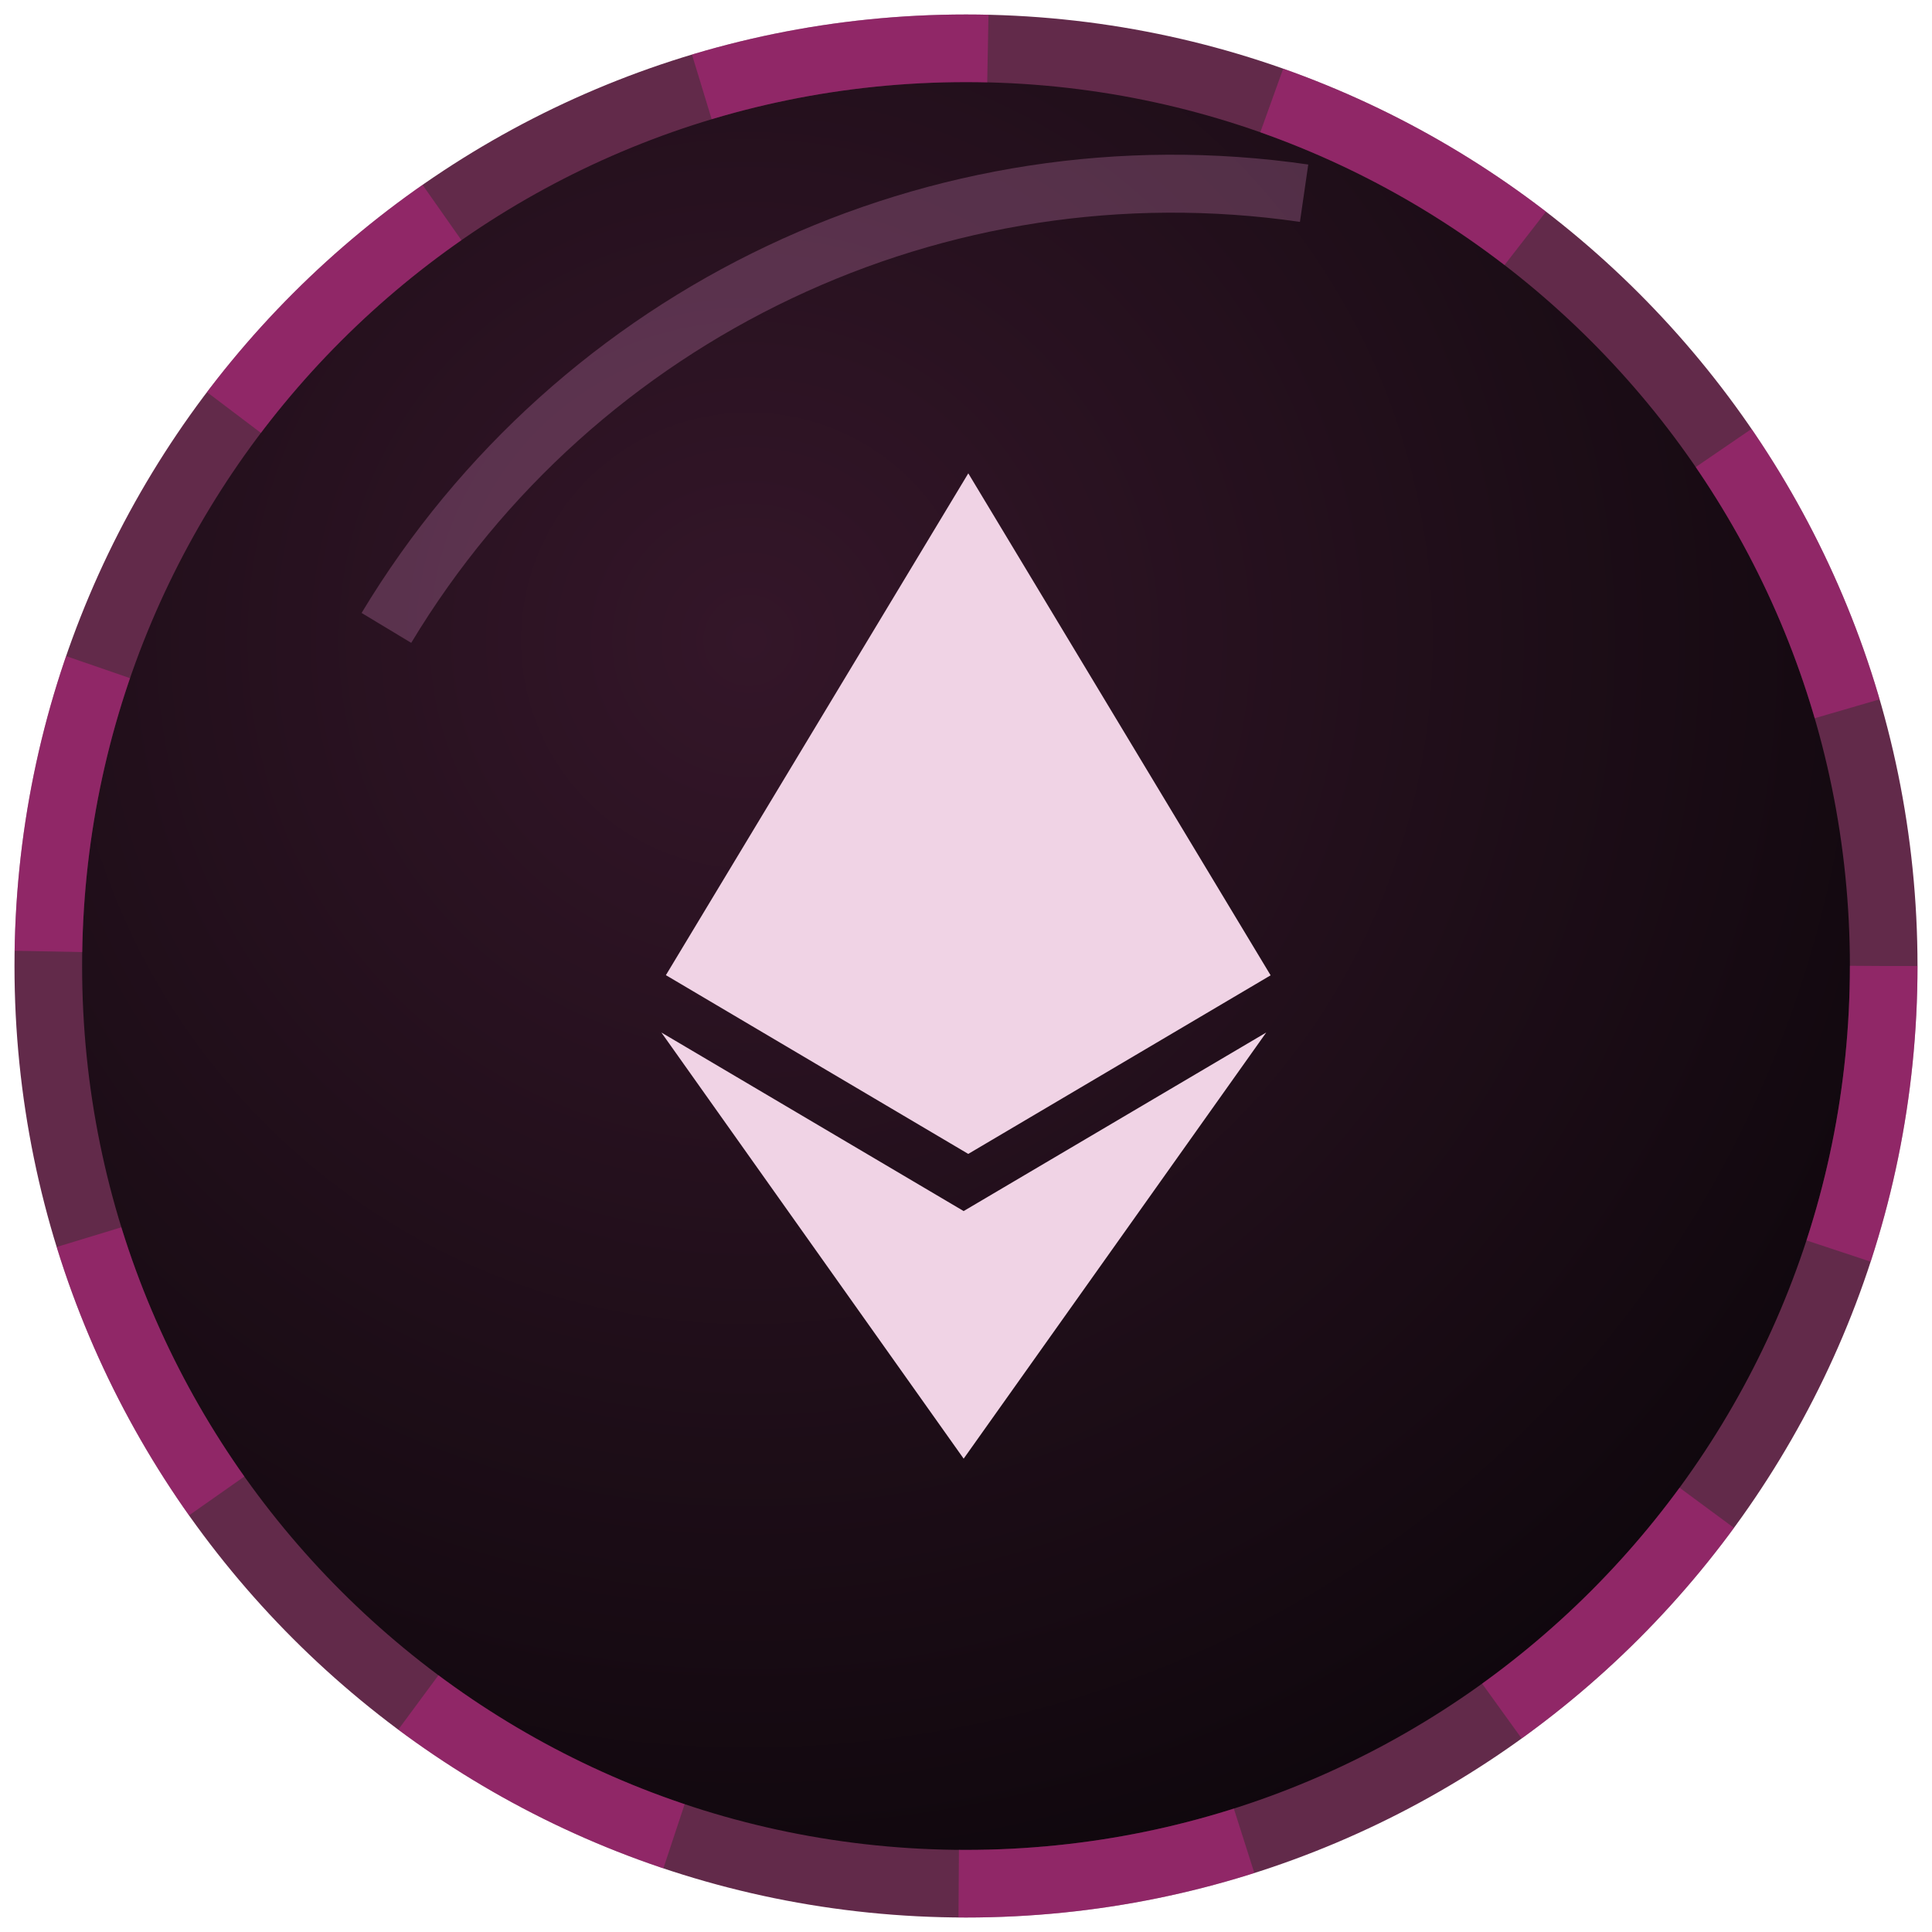
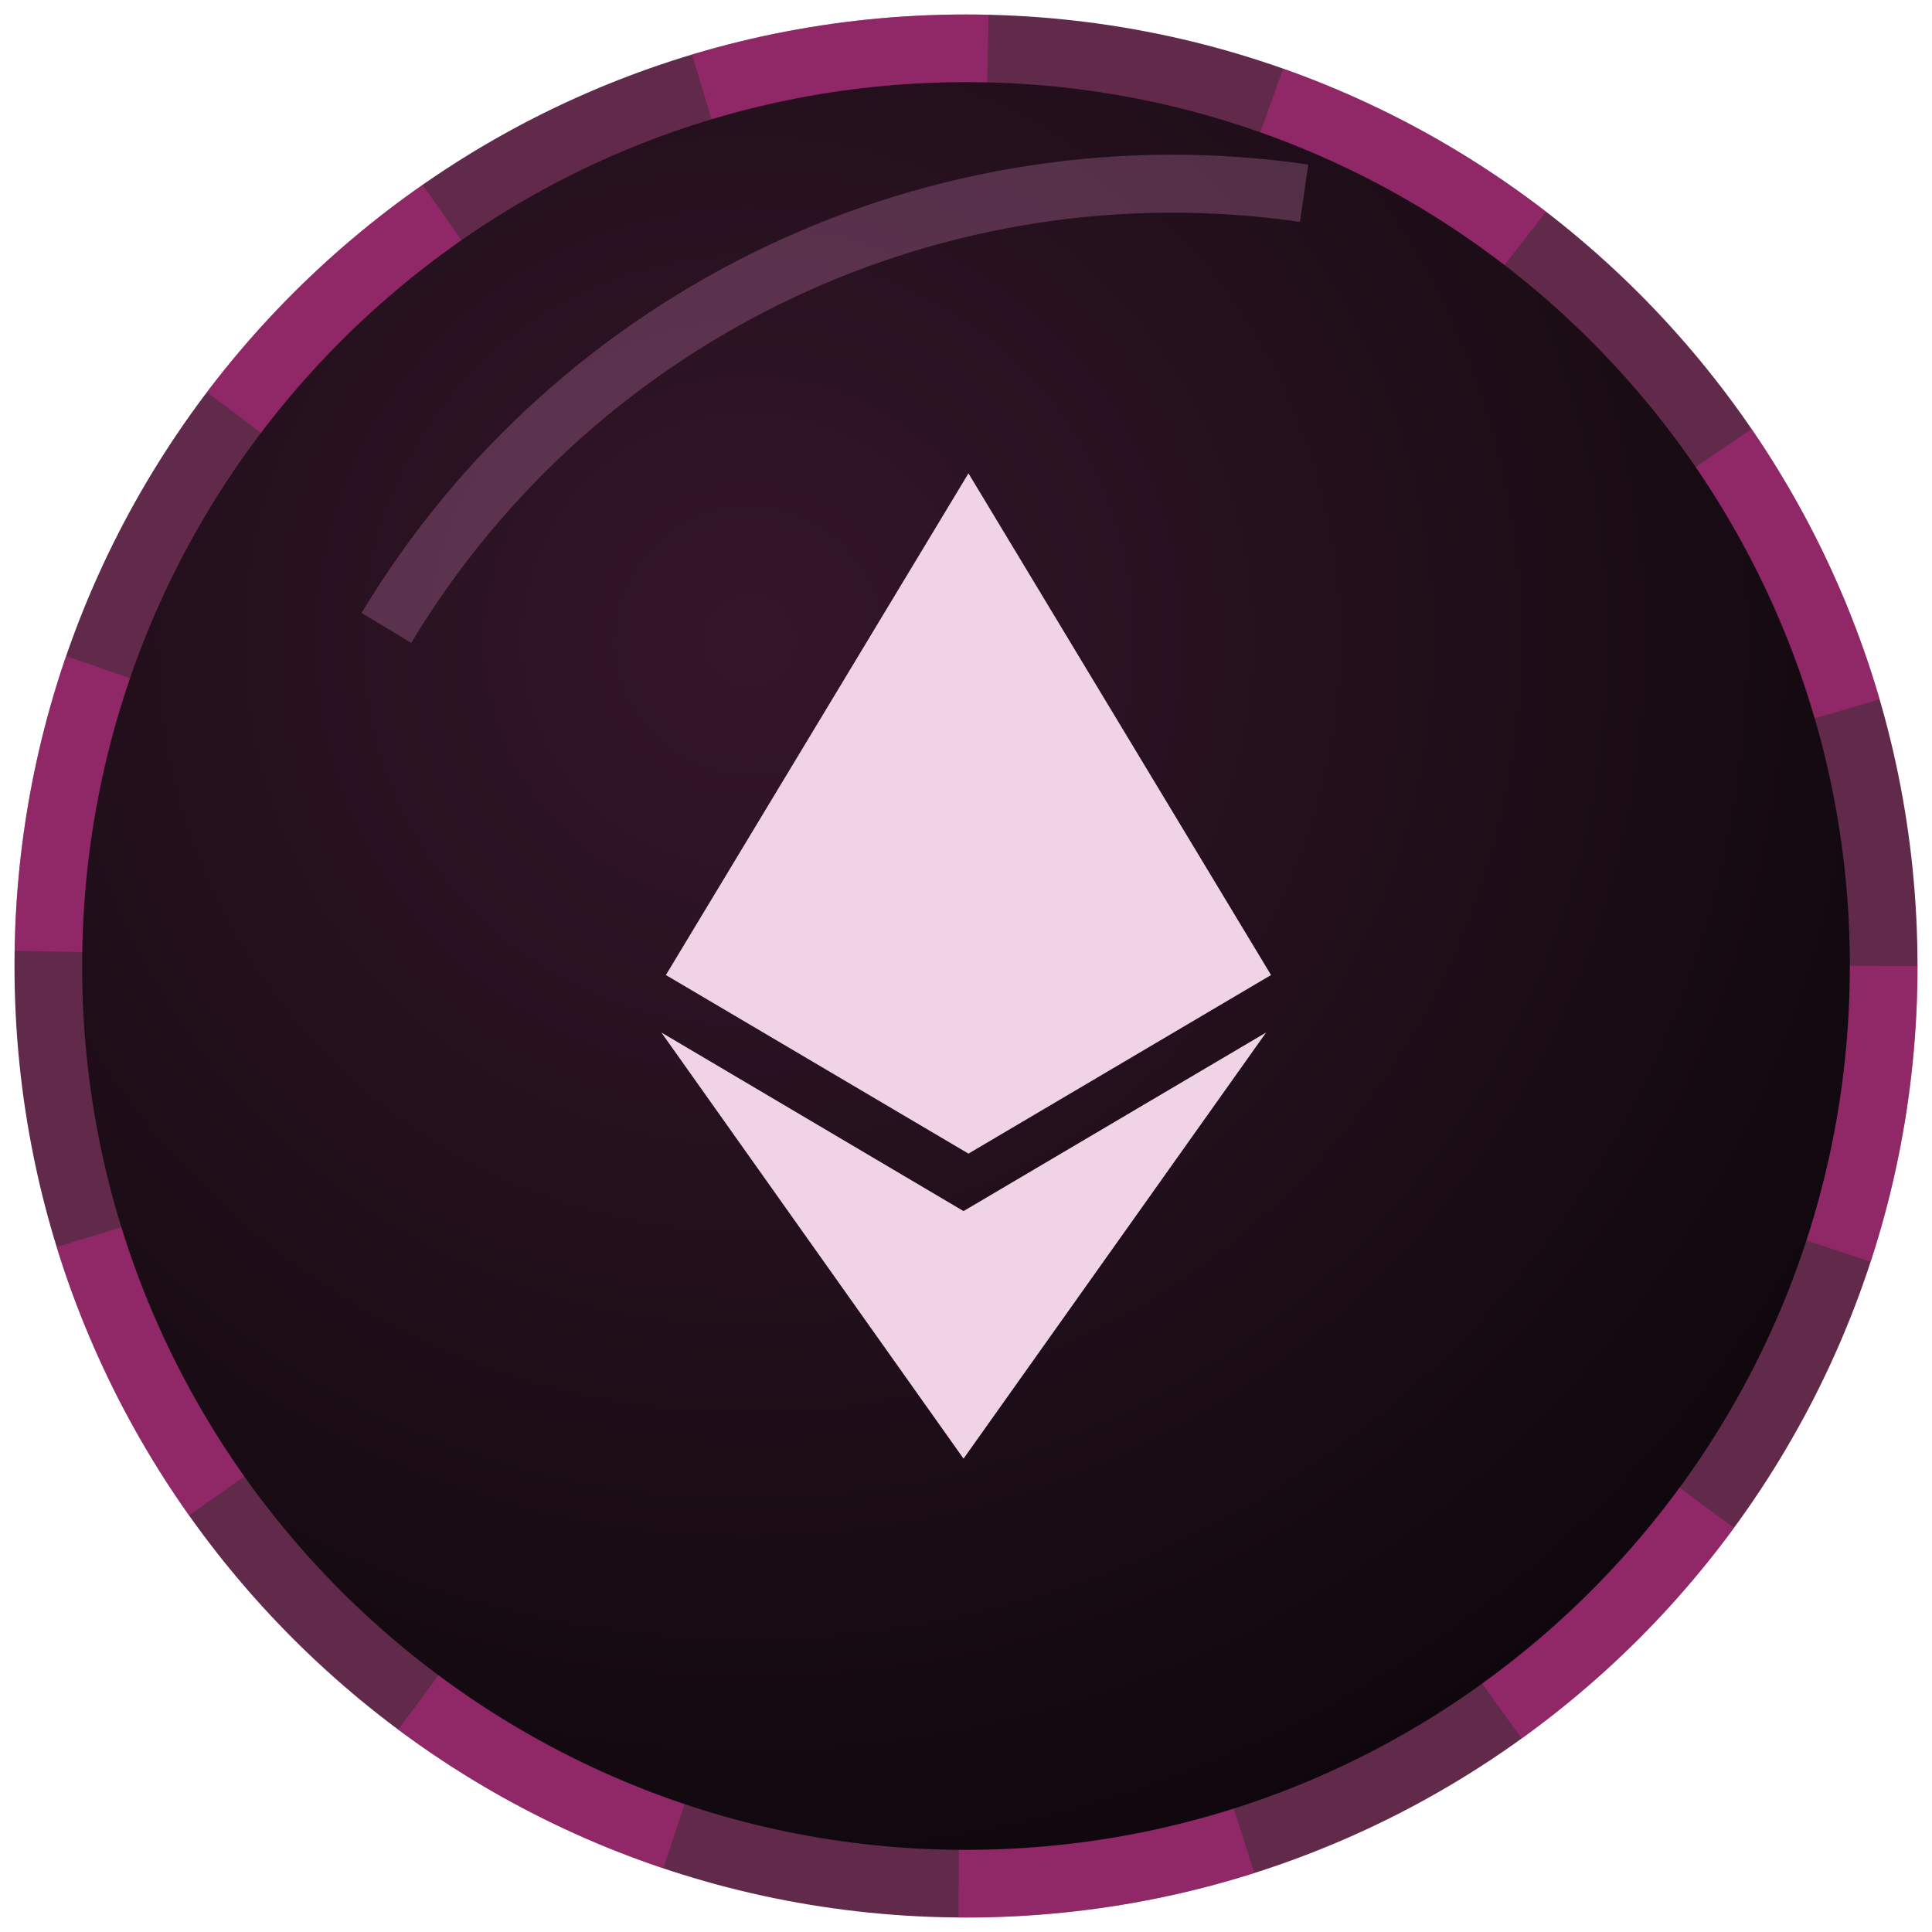
<svg xmlns="http://www.w3.org/2000/svg" viewBox="0 0 40 40" role="img" aria-label="ETH">
  <defs>
    <radialGradient id="g" cx="38%" cy="32%" r="72%">
      <stop offset="0%" stop-color="#341629" />
      <stop offset="70%" stop-color="#1a0c15" />
      <stop offset="100%" stop-color="#0f070d" />
    </radialGradient>
  </defs>
  <circle cx="20" cy="20" r="19" fill="url(#g)" stroke="#622a4a" stroke-width="1.4" />
  <circle cx="20" cy="20" r="19" fill="none" stroke="#c72389" stroke-width="1.4" stroke-dasharray="6 6" opacity="0.45" />
  <path d="M8 13 A19 19 0 0 1 27 4" stroke="#d886bd" stroke-width="1.2" fill="none" opacity="0.28" />
  <g transform="translate(9.8 9.8) scale(0.85)" fill="#f0d3e5">
-     <path d="M11.944 17.97L4.58 13.62 11.943 24l7.37-10.38-7.372 4.35h.003zM12.056 0L4.69 12.223l7.365 4.354 7.365-4.35L12.056 0z" />
+     <path d="M11.94 17.97L4.58 13.62 11.94 24l7.37-10.38-7.37 4.35h.003zM12.06 0L4.69 12.22l7.37 4.35 7.37-4.35L12.06 0z" />
  </g>
</svg>
